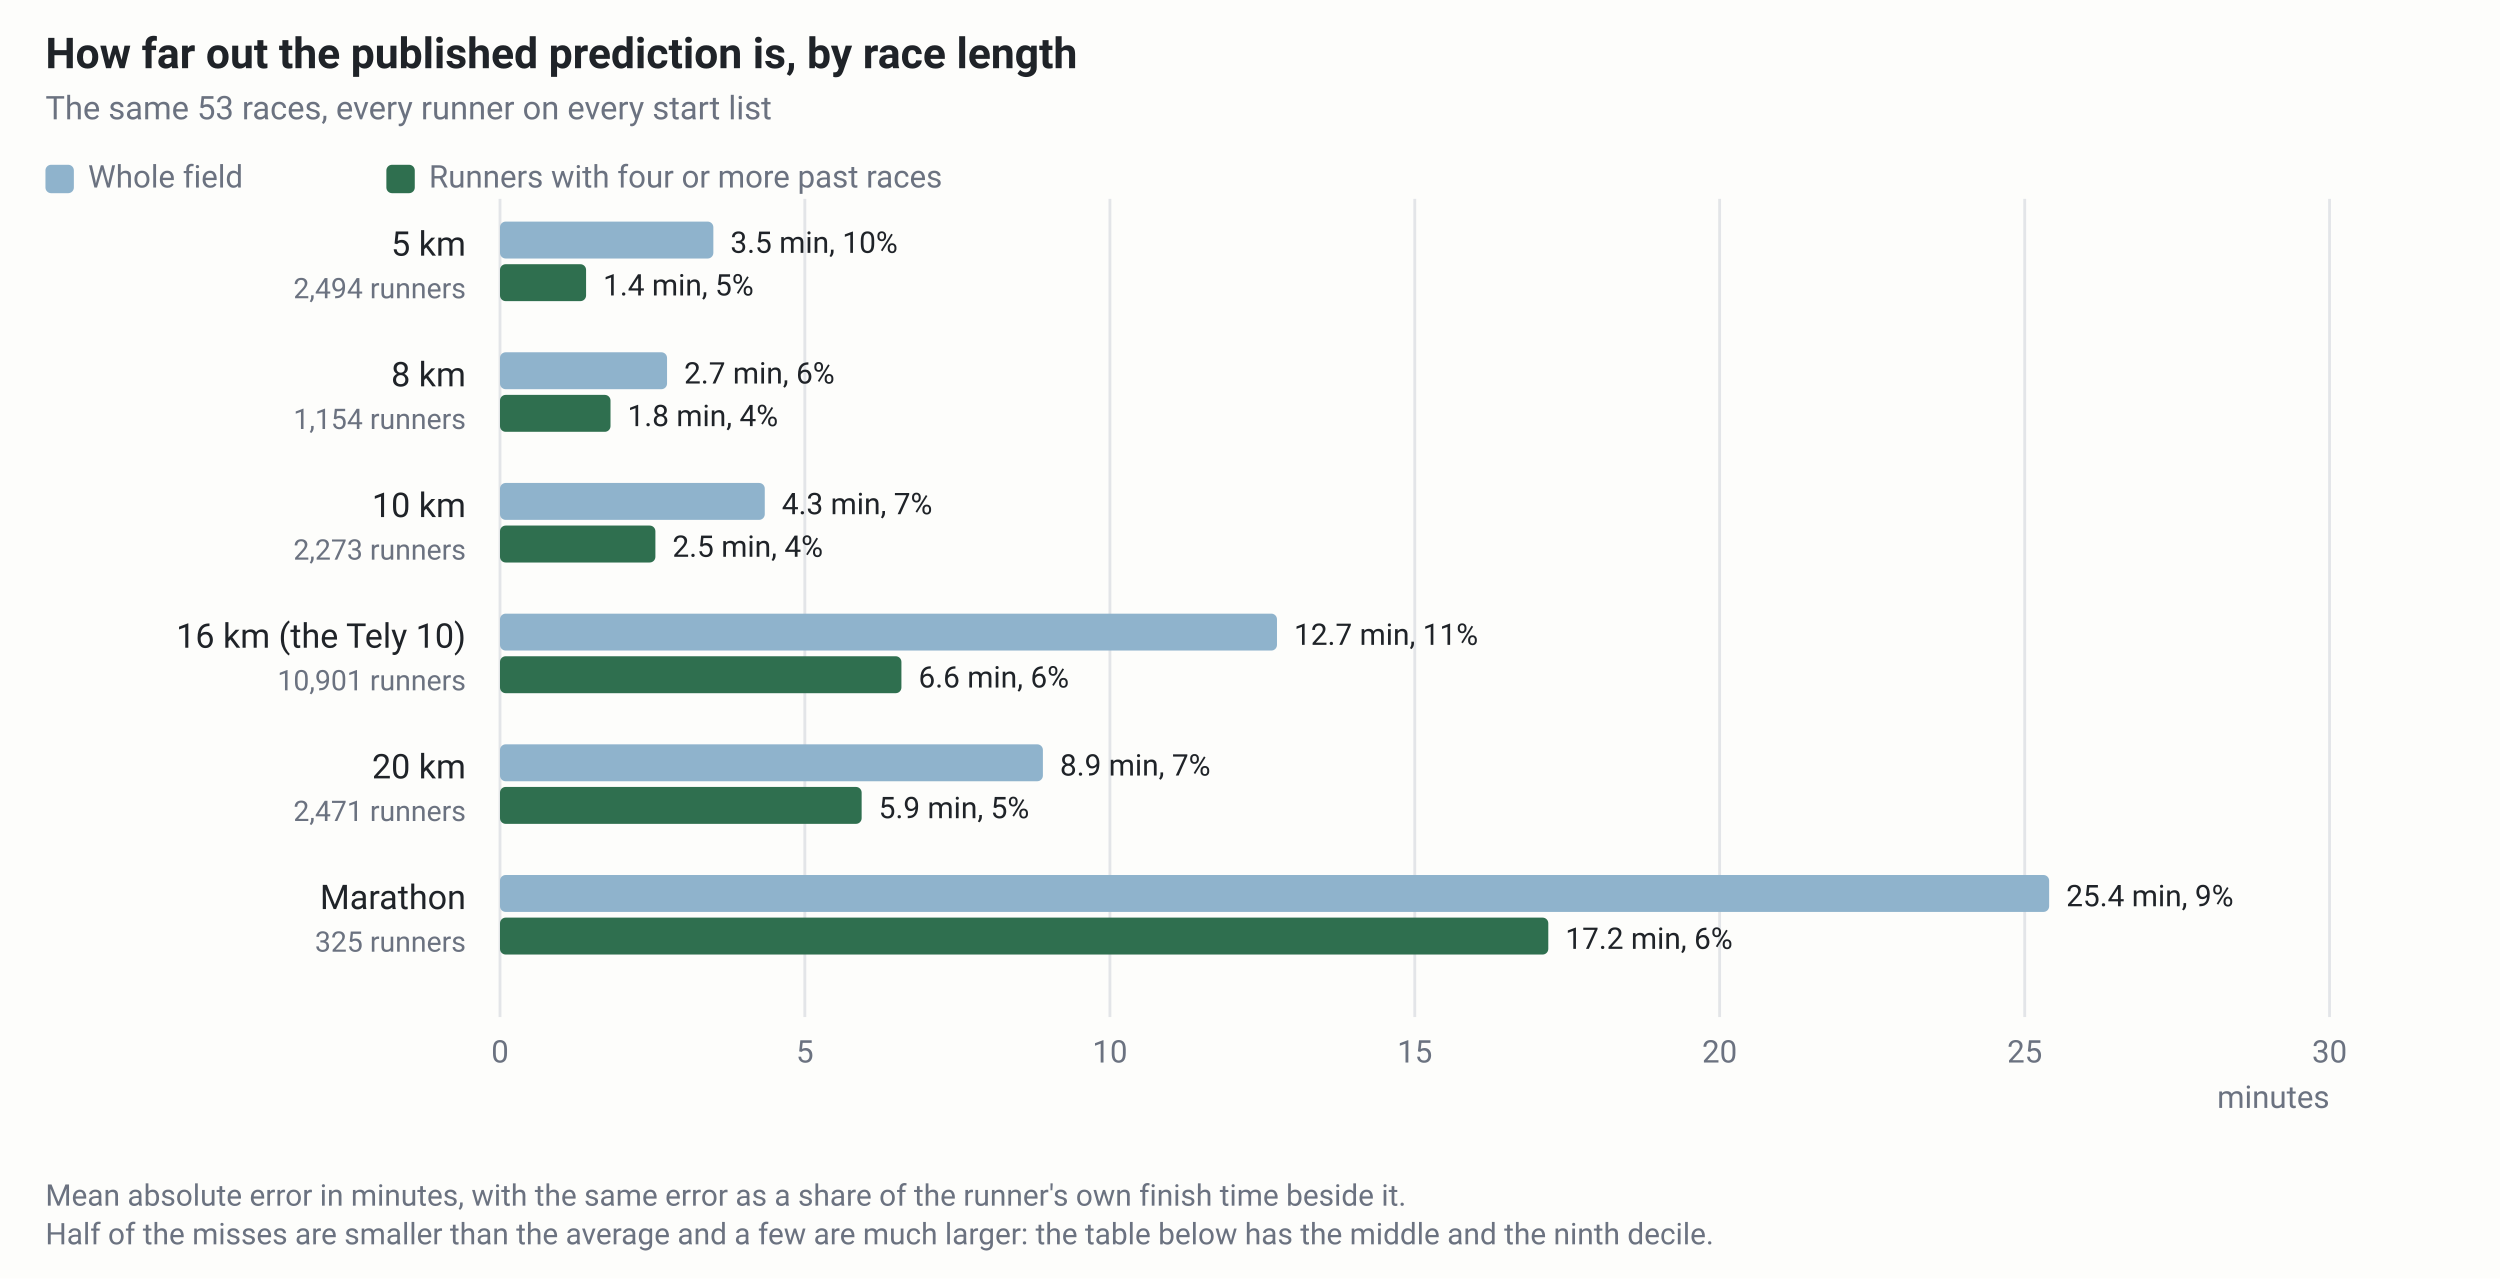
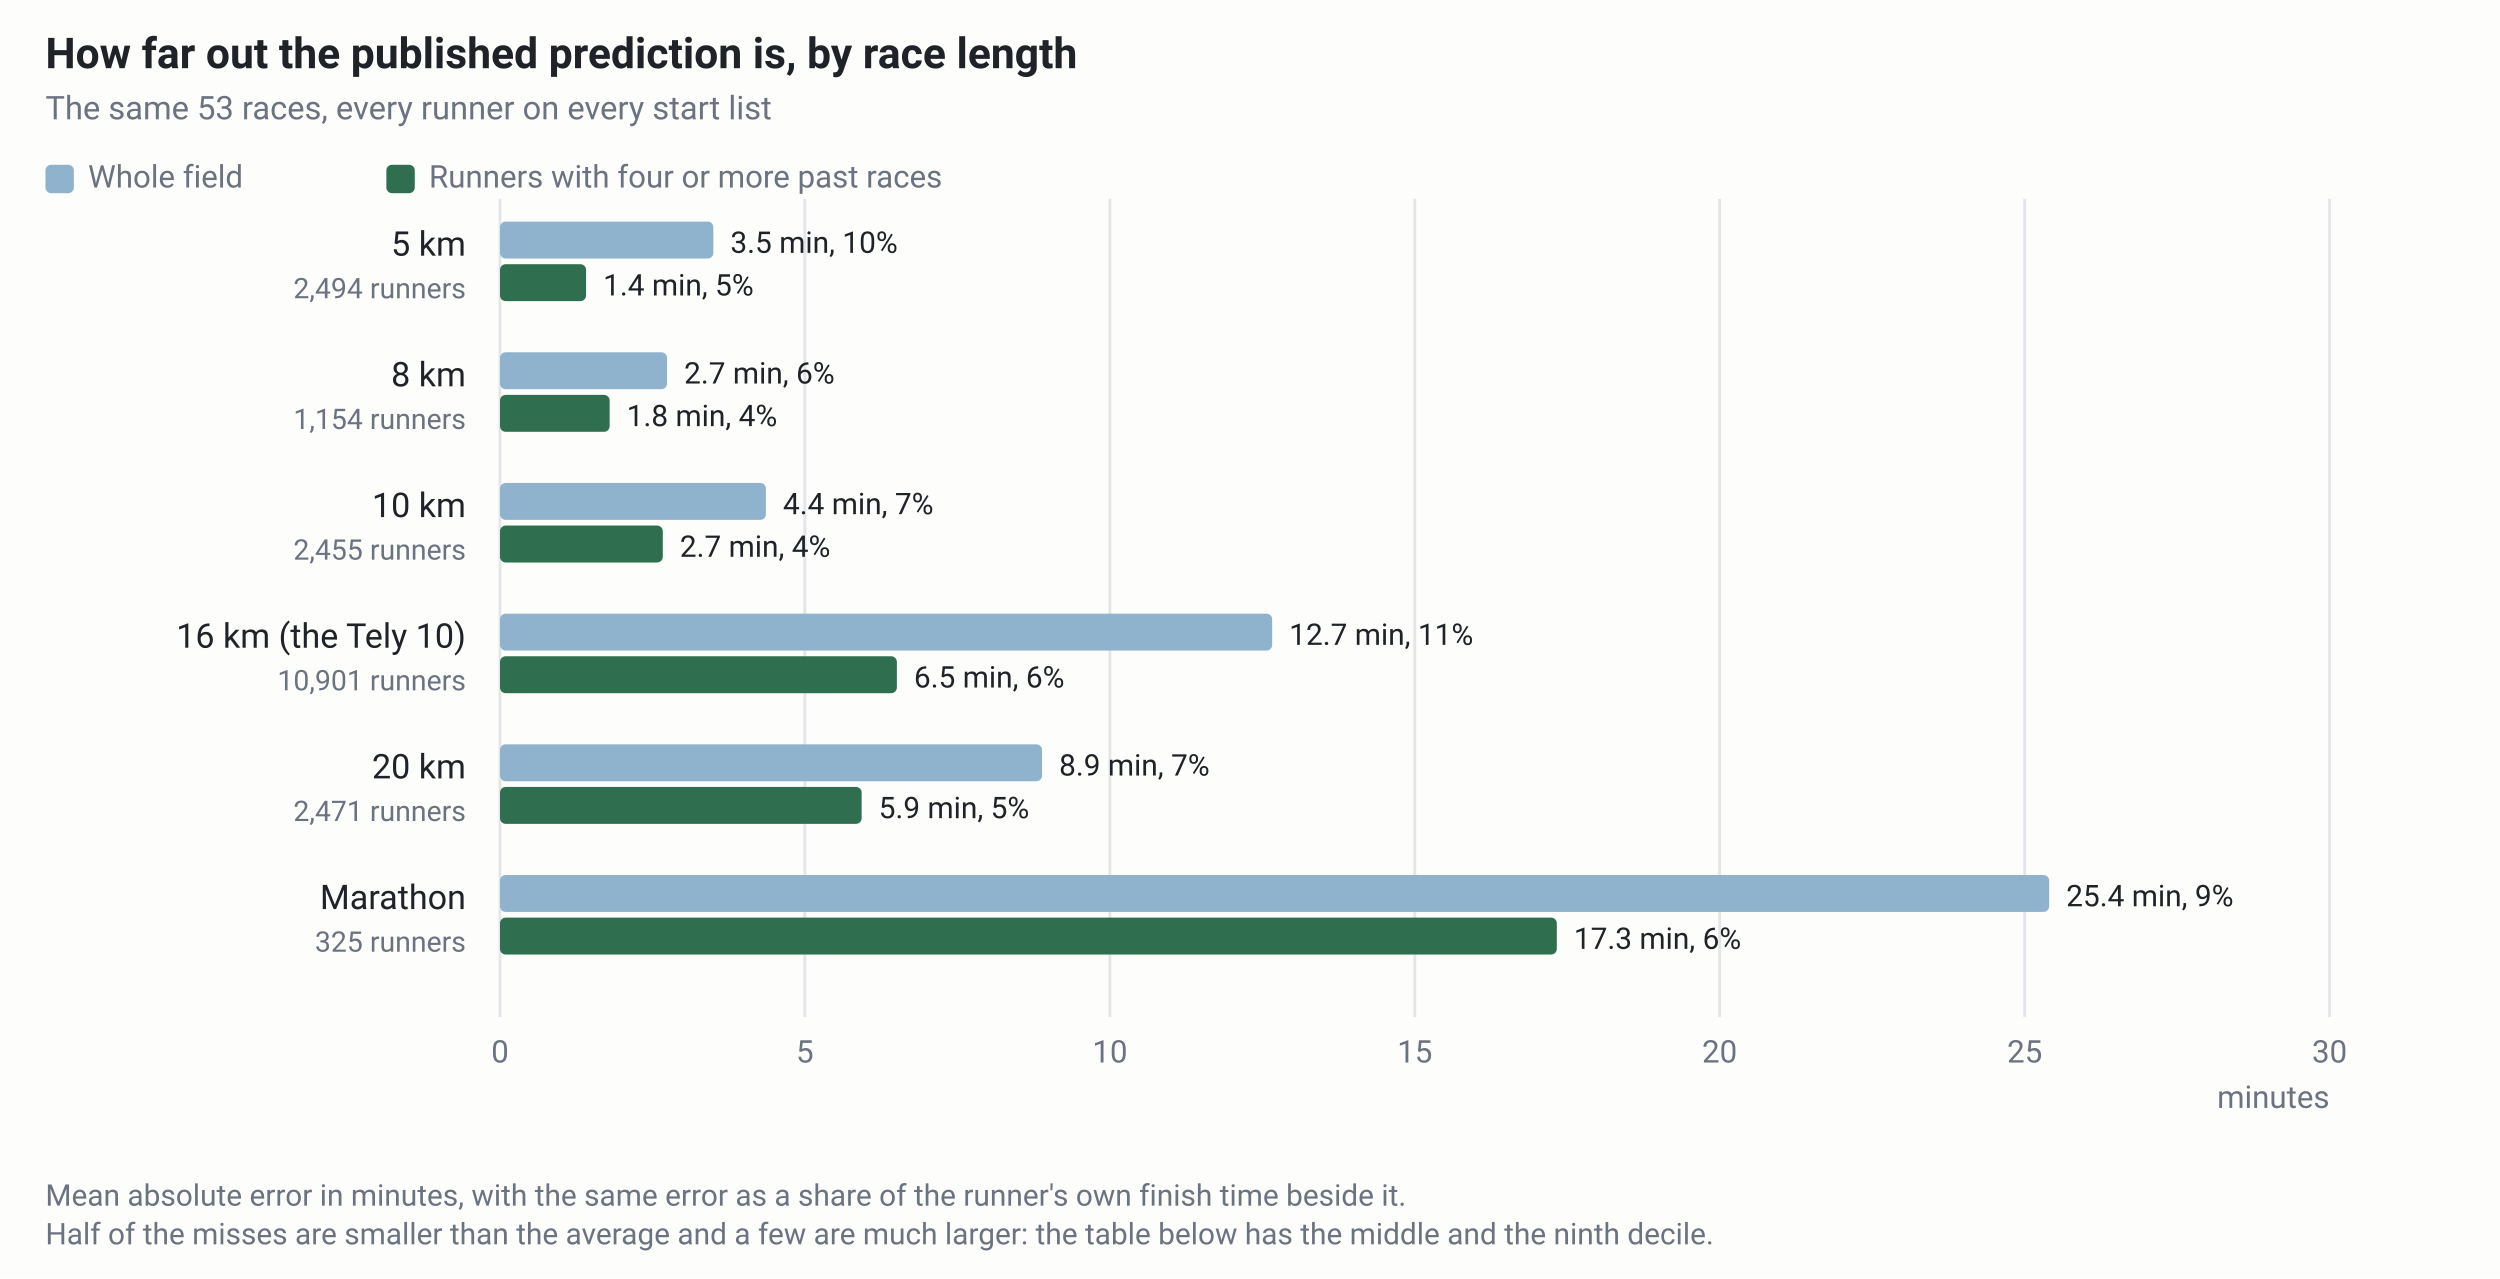
<svg xmlns="http://www.w3.org/2000/svg" viewBox="0 0 880 450" width="880" height="450" role="img" aria-label="How far out the published prediction is, by race length" font-family="system-ui, -apple-system, 'Segoe UI', Roboto, Helvetica, Arial, sans-serif">
  <rect width="880" height="450" fill="#fdfdfb" />
  <text x="16" y="24" font-size="15" fill="#1f2328" text-anchor="start" font-weight="600">How far out the published prediction is, by race length</text>
  <text x="16" y="42" font-size="11.5" fill="#6b7280" text-anchor="start" font-weight="normal">The same 53 races, every runner on every start list</text>
  <rect x="16" y="58" width="10" height="10" rx="2" fill="#8fb3cc" />
  <text x="31" y="66" font-size="11" fill="#6b7280" text-anchor="start" font-weight="normal">Whole field</text>
  <rect x="136" y="58" width="10" height="10" rx="2" fill="#2f6f4f" />
  <text x="151" y="66" font-size="11" fill="#6b7280" text-anchor="start" font-weight="normal">Runners with four or more past races</text>
  <line x1="176" y1="70" x2="176" y2="358" stroke="#e3e5e8" stroke-width="1" />
  <text x="176" y="374" font-size="11" fill="#6b7280" text-anchor="middle" font-weight="normal">0</text>
  <line x1="283.3" y1="70" x2="283.3" y2="358" stroke="#e3e5e8" stroke-width="1" />
  <text x="283.3" y="374" font-size="11" fill="#6b7280" text-anchor="middle" font-weight="normal">5</text>
  <line x1="390.7" y1="70" x2="390.7" y2="358" stroke="#e3e5e8" stroke-width="1" />
  <text x="390.7" y="374" font-size="11" fill="#6b7280" text-anchor="middle" font-weight="normal">10</text>
  <line x1="498" y1="70" x2="498" y2="358" stroke="#e3e5e8" stroke-width="1" />
  <text x="498" y="374" font-size="11" fill="#6b7280" text-anchor="middle" font-weight="normal">15</text>
  <line x1="605.3" y1="70" x2="605.3" y2="358" stroke="#e3e5e8" stroke-width="1" />
  <text x="605.3" y="374" font-size="11" fill="#6b7280" text-anchor="middle" font-weight="normal">20</text>
  <line x1="712.7" y1="70" x2="712.7" y2="358" stroke="#e3e5e8" stroke-width="1" />
  <text x="712.7" y="374" font-size="11" fill="#6b7280" text-anchor="middle" font-weight="normal">25</text>
  <line x1="820" y1="70" x2="820" y2="358" stroke="#e3e5e8" stroke-width="1" />
  <text x="820" y="374" font-size="11" fill="#6b7280" text-anchor="middle" font-weight="normal">30</text>
  <text x="820" y="390" font-size="11" fill="#6b7280" text-anchor="end" font-weight="normal">minutes</text>
  <text x="164" y="90" font-size="12" fill="#1f2328" text-anchor="end" font-weight="normal">5 km</text>
  <text x="164" y="105" font-size="10" fill="#6b7280" text-anchor="end" font-weight="normal">2,494 runners</text>
  <rect x="176" y="78" width="75.1" height="13" rx="2" fill="#8fb3cc" />
  <text x="257.1" y="89" font-size="10.5" fill="#1f2328" text-anchor="start" font-weight="normal">3.5 min, 10%</text>
  <rect x="176" y="93" width="30.3" height="13" rx="2" fill="#2f6f4f" />
  <text x="212.3" y="104" font-size="10.5" fill="#1f2328" text-anchor="start" font-weight="normal">1.4 min, 5%</text>
  <text x="164" y="136" font-size="12" fill="#1f2328" text-anchor="end" font-weight="normal">8 km</text>
  <text x="164" y="151" font-size="10" fill="#6b7280" text-anchor="end" font-weight="normal">1,154 runners</text>
  <rect x="176" y="124" width="58.8" height="13" rx="2" fill="#8fb3cc" />
  <text x="240.8" y="135" font-size="10.5" fill="#1f2328" text-anchor="start" font-weight="normal">2.7 min, 6%</text>
-   <rect x="176" y="139" width="38.9" height="13" rx="2" fill="#2f6f4f" />
-   <text x="220.9" y="150" font-size="10.5" fill="#1f2328" text-anchor="start" font-weight="normal">1.8 min, 4%</text>
+   <rect x="176" y="139" width="38.6" height="13" rx="2" fill="#2f6f4f" />
+   <text x="220.6" y="150" font-size="10.5" fill="#1f2328" text-anchor="start" font-weight="normal">1.8 min, 4%</text>
  <text x="164" y="182" font-size="12" fill="#1f2328" text-anchor="end" font-weight="normal">10 km</text>
-   <text x="164" y="197" font-size="10" fill="#6b7280" text-anchor="end" font-weight="normal">2,273 runners</text>
-   <rect x="176" y="170" width="93.2" height="13" rx="2" fill="#8fb3cc" />
-   <text x="275.2" y="181" font-size="10.5" fill="#1f2328" text-anchor="start" font-weight="normal">4.3 min, 7%</text>
-   <rect x="176" y="185" width="54.7" height="13" rx="2" fill="#2f6f4f" />
-   <text x="236.7" y="196" font-size="10.5" fill="#1f2328" text-anchor="start" font-weight="normal">2.5 min, 4%</text>
+   <text x="164" y="197" font-size="10" fill="#6b7280" text-anchor="end" font-weight="normal">2,455 runners</text>
+   <rect x="176" y="170" width="93.6" height="13" rx="2" fill="#8fb3cc" />
+   <text x="275.6" y="181" font-size="10.5" fill="#1f2328" text-anchor="start" font-weight="normal">4.4 min, 7%</text>
+   <rect x="176" y="185" width="57.3" height="13" rx="2" fill="#2f6f4f" />
+   <text x="239.3" y="196" font-size="10.5" fill="#1f2328" text-anchor="start" font-weight="normal">2.7 min, 4%</text>
  <text x="164" y="228" font-size="12" fill="#1f2328" text-anchor="end" font-weight="normal">16 km (the Tely 10)</text>
  <text x="164" y="243" font-size="10" fill="#6b7280" text-anchor="end" font-weight="normal">10,901 runners</text>
-   <rect x="176" y="216" width="273.5" height="13" rx="2" fill="#8fb3cc" />
-   <text x="455.5" y="227" font-size="10.5" fill="#1f2328" text-anchor="start" font-weight="normal">12.7 min, 11%</text>
-   <rect x="176" y="231" width="141.3" height="13" rx="2" fill="#2f6f4f" />
-   <text x="323.3" y="242" font-size="10.5" fill="#1f2328" text-anchor="start" font-weight="normal">6.6 min, 6%</text>
+   <rect x="176" y="216" width="271.8" height="13" rx="2" fill="#8fb3cc" />
+   <text x="453.8" y="227" font-size="10.5" fill="#1f2328" text-anchor="start" font-weight="normal">12.7 min, 11%</text>
+   <rect x="176" y="231" width="139.7" height="13" rx="2" fill="#2f6f4f" />
+   <text x="321.7" y="242" font-size="10.5" fill="#1f2328" text-anchor="start" font-weight="normal">6.5 min, 6%</text>
  <text x="164" y="274" font-size="12" fill="#1f2328" text-anchor="end" font-weight="normal">20 km</text>
  <text x="164" y="289" font-size="10" fill="#6b7280" text-anchor="end" font-weight="normal">2,471 runners</text>
-   <rect x="176" y="262" width="191.1" height="13" rx="2" fill="#8fb3cc" />
-   <text x="373.1" y="273" font-size="10.5" fill="#1f2328" text-anchor="start" font-weight="normal">8.9 min, 7%</text>
+   <rect x="176" y="262" width="190.8" height="13" rx="2" fill="#8fb3cc" />
+   <text x="372.8" y="273" font-size="10.5" fill="#1f2328" text-anchor="start" font-weight="normal">8.9 min, 7%</text>
  <rect x="176" y="277" width="127.3" height="13" rx="2" fill="#2f6f4f" />
  <text x="309.3" y="288" font-size="10.5" fill="#1f2328" text-anchor="start" font-weight="normal">5.9 min, 5%</text>
  <text x="164" y="320" font-size="12" fill="#1f2328" text-anchor="end" font-weight="normal">Marathon</text>
  <text x="164" y="335" font-size="10" fill="#6b7280" text-anchor="end" font-weight="normal">325 runners</text>
  <rect x="176" y="308" width="545.3" height="13" rx="2" fill="#8fb3cc" />
  <text x="727.3" y="319" font-size="10.5" fill="#1f2328" text-anchor="start" font-weight="normal">25.4 min, 9%</text>
-   <rect x="176" y="323" width="369" height="13" rx="2" fill="#2f6f4f" />
-   <text x="551" y="334" font-size="10.5" fill="#1f2328" text-anchor="start" font-weight="normal">17.2 min, 6%</text>
+   <rect x="176" y="323" width="372" height="13" rx="2" fill="#2f6f4f" />
+   <text x="554" y="334" font-size="10.5" fill="#1f2328" text-anchor="start" font-weight="normal">17.3 min, 6%</text>
  <text x="16" y="424.4" font-size="10.5" fill="#6b7280" text-anchor="start" font-weight="normal">Mean absolute error in minutes, with the same error as a share of the runner's own finish time beside it.</text>
  <text x="16" y="438" font-size="10.5" fill="#6b7280" text-anchor="start" font-weight="normal">Half of the misses are smaller than the average and a few are much larger: the table below has the middle and the ninth decile.</text>
</svg>
